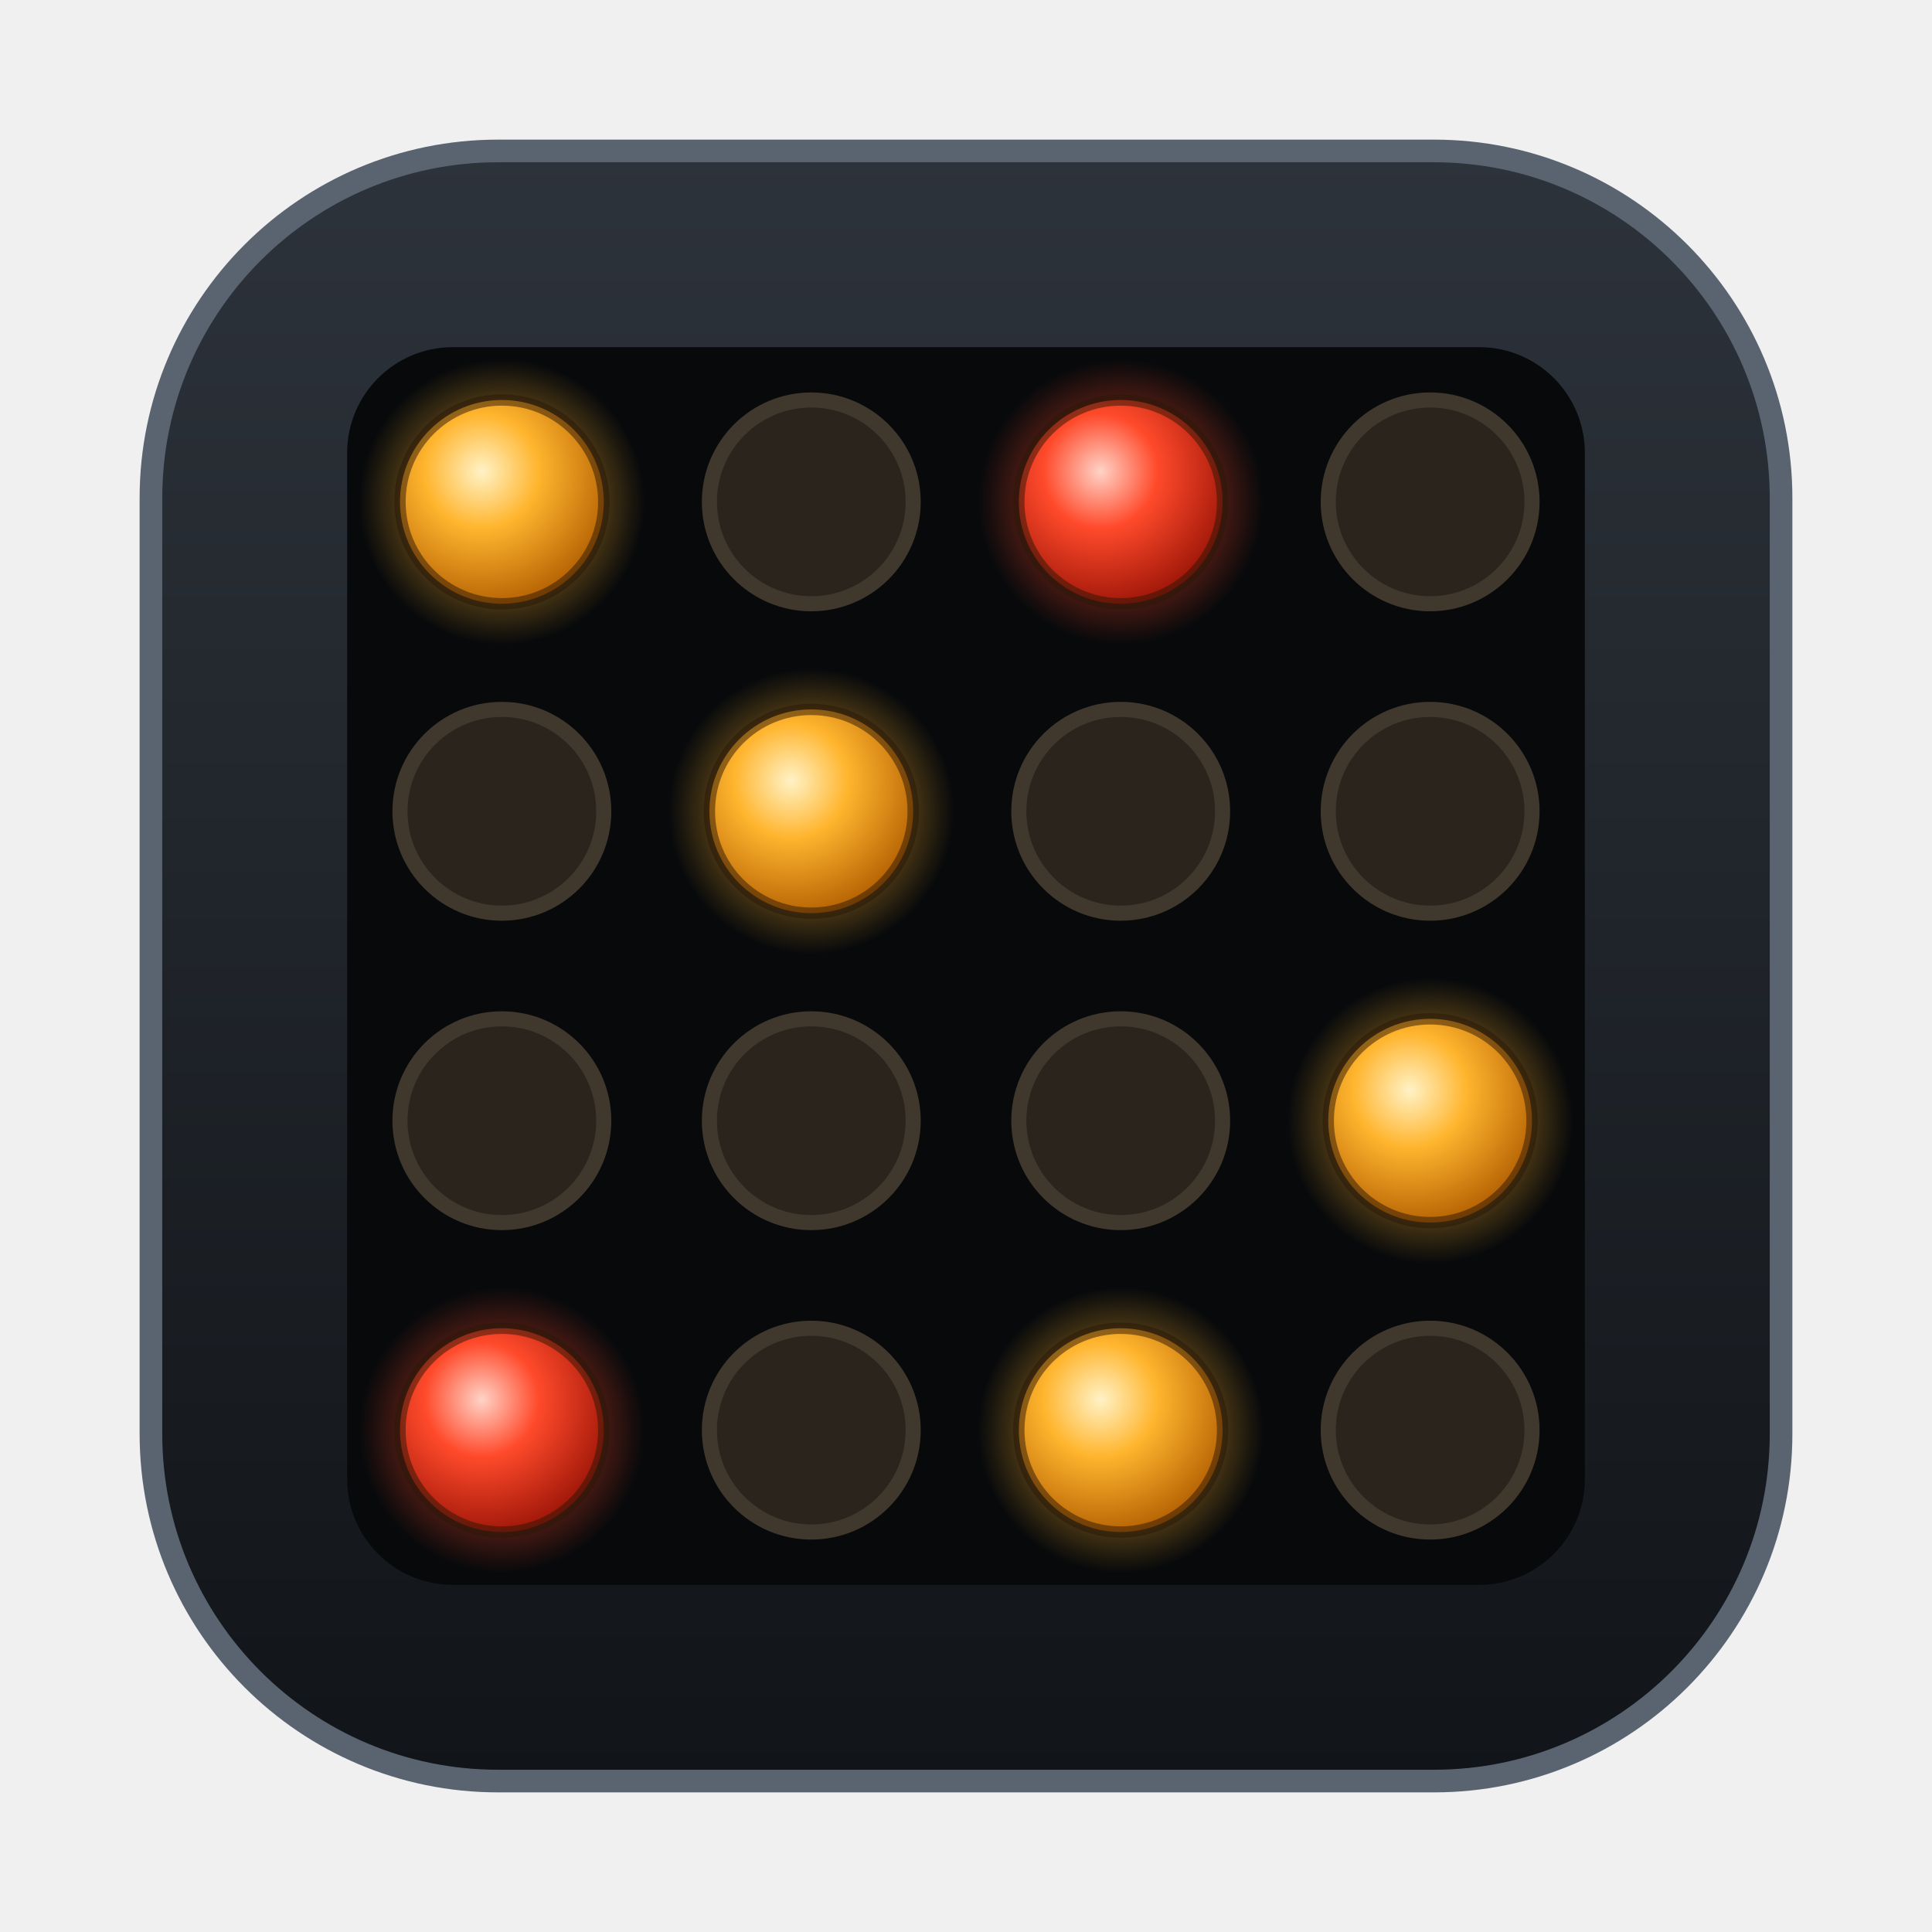
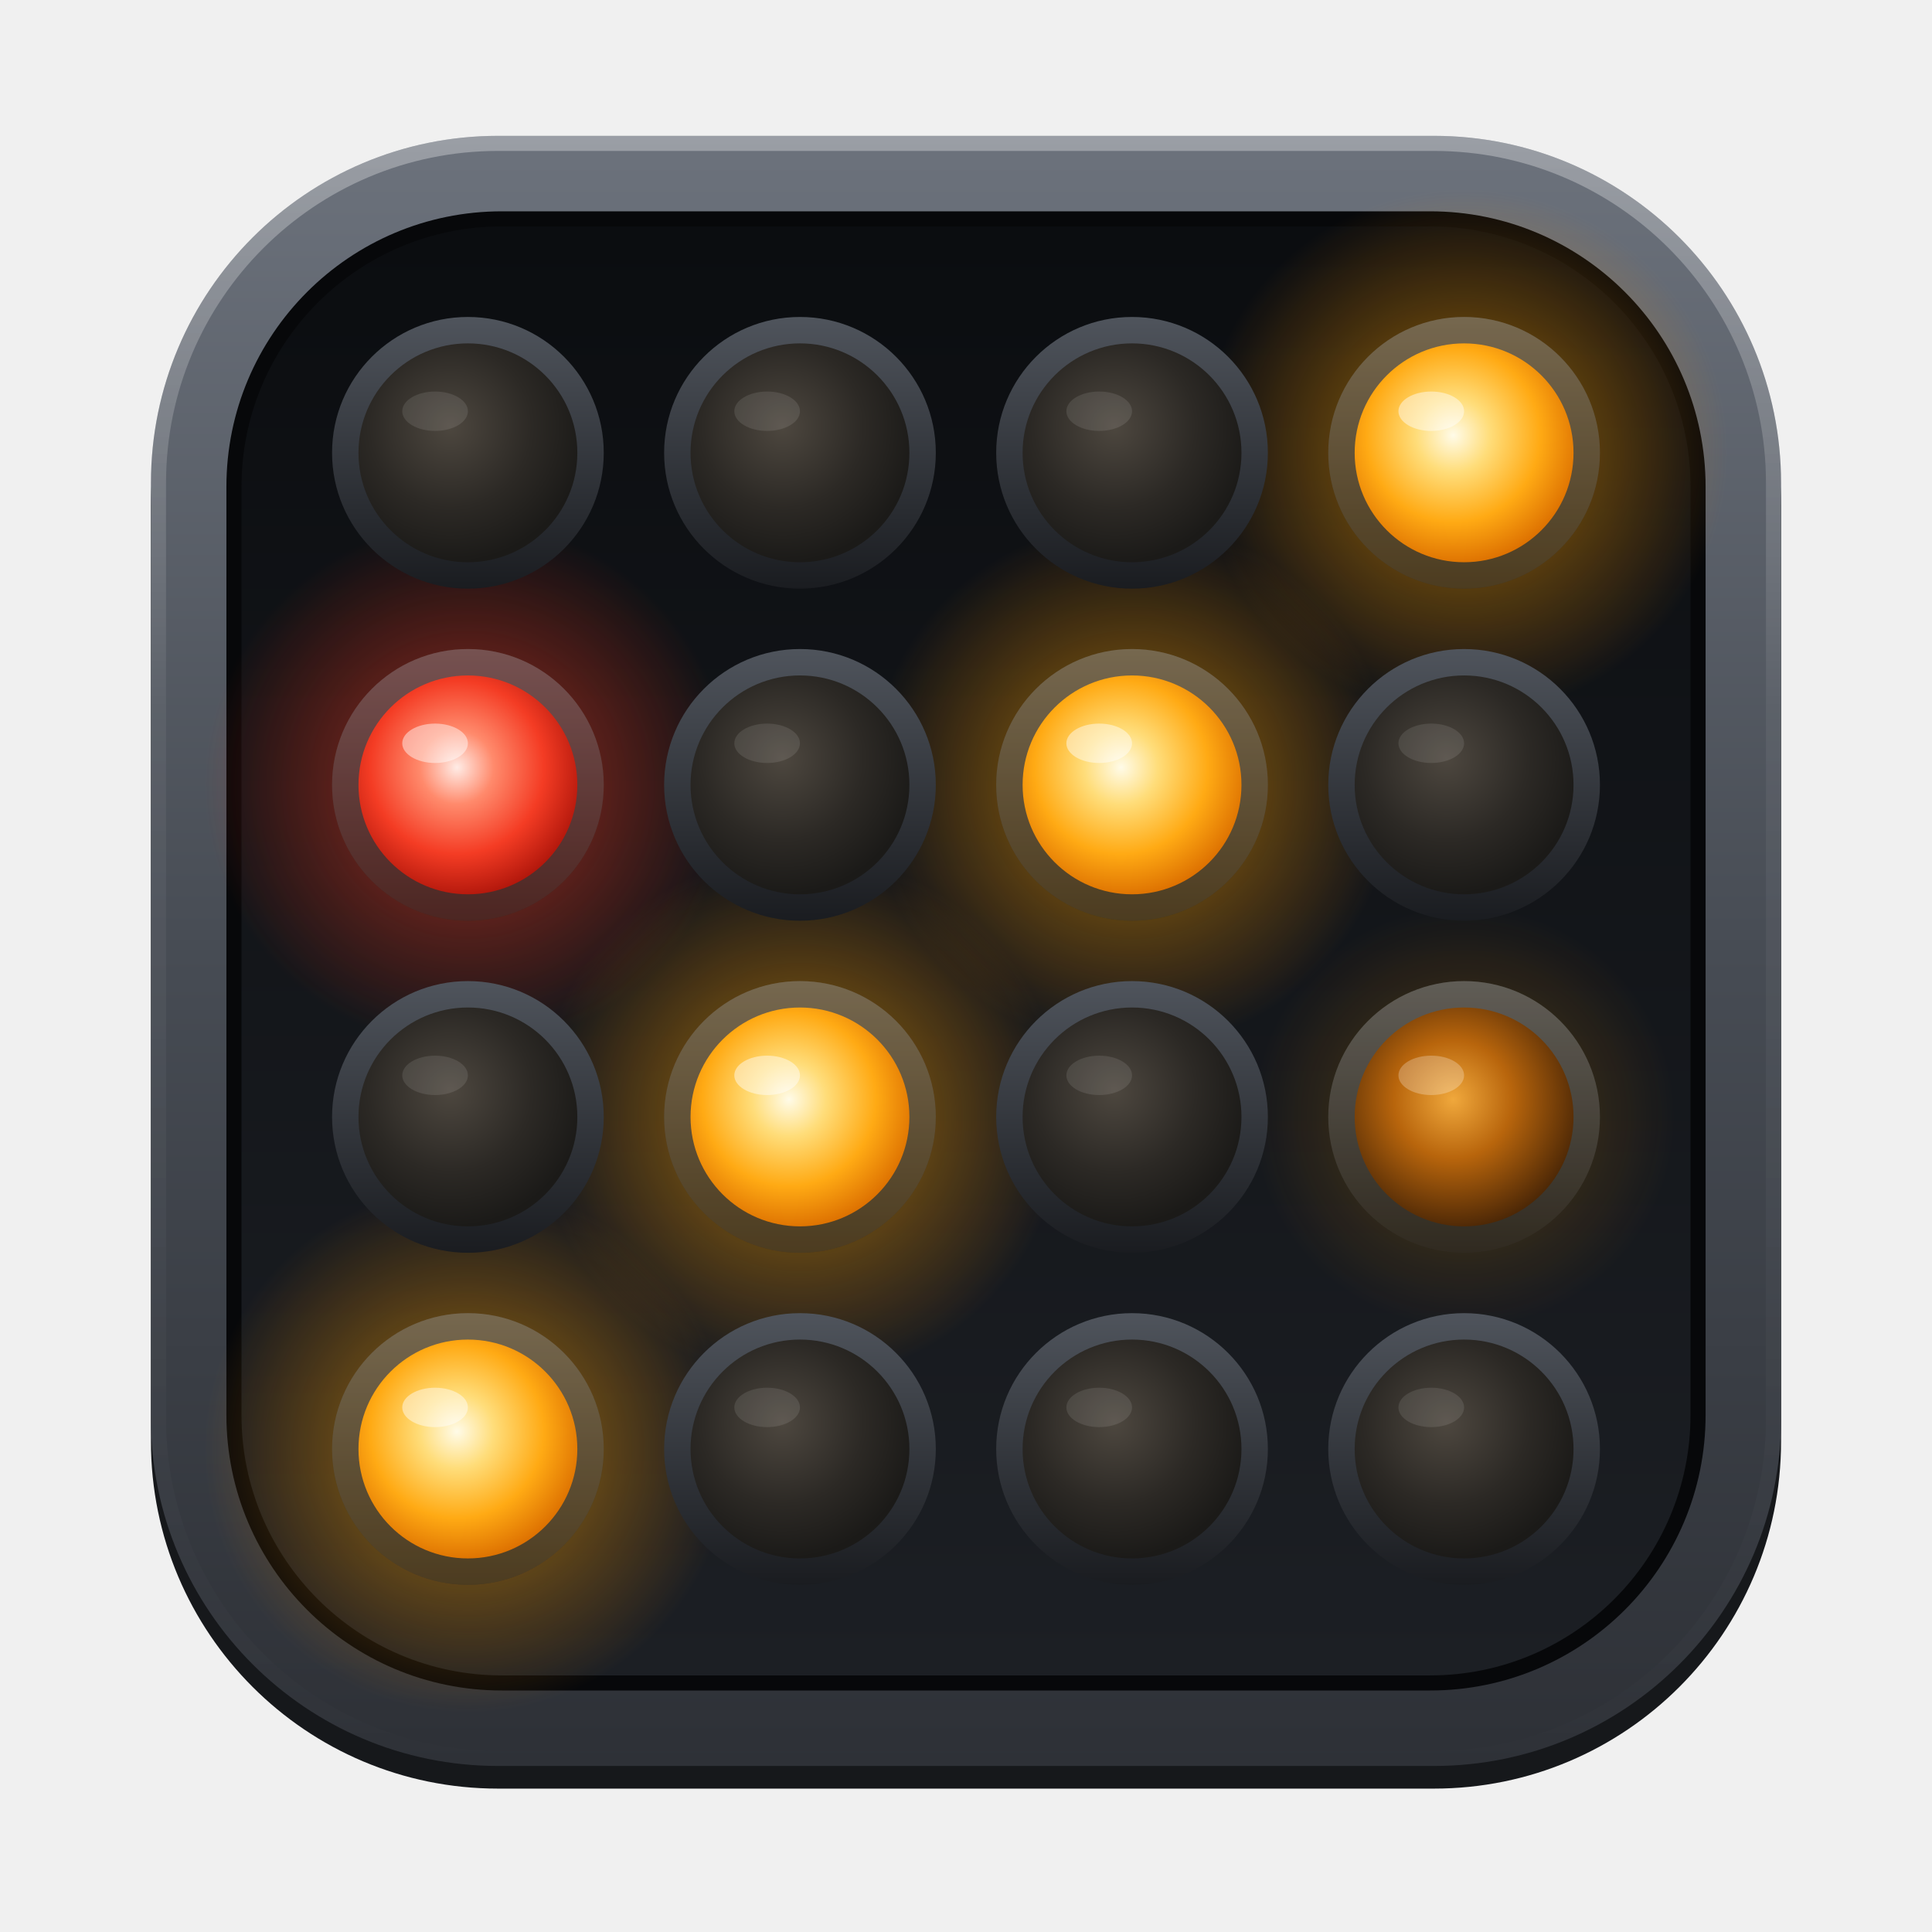
<svg xmlns="http://www.w3.org/2000/svg" viewBox="0 0 1024 1024" width="1024" height="1024">
  <defs>
-     <linearGradient id="tile" x1="0" y1="0" x2="0" y2="1">
-       <stop offset="0" stop-color="#2d333b" />
-       <stop offset="1" stop-color="#111418" />
+     <linearGradient id="frame" x1="0" y1="0" x2="0" y2="1">
+       <stop offset="0" stop-color="#6b717b" />
+       <stop offset="0.5" stop-color="#474c54" />
+       <stop offset="1" stop-color="#2e3137" />
    </linearGradient>
-     <radialGradient id="amber" cx="0.4" cy="0.35" r="0.7">
-       <stop offset="0" stop-color="#fff2c6" />
-       <stop offset="0.4" stop-color="#ffb52e" />
-       <stop offset="1" stop-color="#b05c00" />
+     <linearGradient id="rim" x1="0" y1="0" x2="0" y2="1">
+       <stop offset="0" stop-color="#ffffff" stop-opacity="0.32" />
+       <stop offset="0.35" stop-color="#ffffff" stop-opacity="0.06" />
+       <stop offset="1" stop-color="#ffffff" stop-opacity="0" />
+     </linearGradient>
+     <linearGradient id="panel" x1="0" y1="0" x2="0" y2="1">
+       <stop offset="0" stop-color="#0b0d10" />
+       <stop offset="1" stop-color="#1c1f24" />
+     </linearGradient>
+     <linearGradient id="bezel" x1="0" y1="0" x2="0" y2="1">
+       <stop offset="0" stop-color="#4f545c" />
+       <stop offset="1" stop-color="#1a1c20" />
+     </linearGradient>
+     <radialGradient id="off" cx="0.42" cy="0.38" r="0.62">
+       <stop offset="0" stop-color="#4d473f" />
+       <stop offset="0.6" stop-color="#2c2925" />
+       <stop offset="1" stop-color="#1b1a18" />
    </radialGradient>
-     <radialGradient id="red" cx="0.4" cy="0.35" r="0.7">
-       <stop offset="0" stop-color="#ffd3c7" />
-       <stop offset="0.4" stop-color="#ff4a2b" />
-       <stop offset="1" stop-color="#981306" />
+     <radialGradient id="amber" cx="0.45" cy="0.42" r="0.6">
+       <stop offset="0" stop-color="#fffbe8" />
+       <stop offset="0.28" stop-color="#ffdd7a" />
+       <stop offset="0.66" stop-color="#ffaa14" />
+       <stop offset="1" stop-color="#dc6f00" />
    </radialGradient>
-     <radialGradient id="amber-glow">
-       <stop offset="0.5" stop-color="#ffb52e" stop-opacity="0.45" />
-       <stop offset="1" stop-color="#ffb52e" stop-opacity="0" />
+     <radialGradient id="red" cx="0.45" cy="0.42" r="0.6">
+       <stop offset="0" stop-color="#ffece6" />
+       <stop offset="0.28" stop-color="#ff8a6c" />
+       <stop offset="0.66" stop-color="#f43c24" />
+       <stop offset="1" stop-color="#b0160b" />
    </radialGradient>
-     <radialGradient id="red-glow">
-       <stop offset="0.5" stop-color="#ff4a2b" stop-opacity="0.45" />
-       <stop offset="1" stop-color="#ff4a2b" stop-opacity="0" />
+     <radialGradient id="dim" cx="0.45" cy="0.42" r="0.6">
+       <stop offset="0" stop-color="#f0a83c" />
+       <stop offset="0.45" stop-color="#b8650c" />
+       <stop offset="1" stop-color="#4a2606" />
+     </radialGradient>
+     <radialGradient id="amberGlow" cx="0.5" cy="0.5" r="0.5">
+       <stop offset="0" stop-color="#ffb020" stop-opacity="0.75" />
+       <stop offset="0.5" stop-color="#ffa000" stop-opacity="0.3" />
+       <stop offset="1" stop-color="#ff9000" stop-opacity="0" />
+     </radialGradient>
+     <radialGradient id="redGlow" cx="0.5" cy="0.5" r="0.5">
+       <stop offset="0" stop-color="#ff5030" stop-opacity="0.75" />
+       <stop offset="0.5" stop-color="#ff3a20" stop-opacity="0.3" />
+       <stop offset="1" stop-color="#ff3010" stop-opacity="0" />
    </radialGradient>
  </defs>
-   <rect x="80" y="80" width="864" height="864" rx="184" fill="url(#tile)" stroke="#5a6470" stroke-width="12" />
-   <rect x="184" y="184" width="656" height="656" rx="56" fill="#07090b" />
-   <g fill="#2a241d" stroke="#40382d" stroke-width="8">
-     <circle cx="430" cy="266" r="54" />
-     <circle cx="758" cy="266" r="54" />
-     <circle cx="266" cy="430" r="54" />
-     <circle cx="594" cy="430" r="54" />
-     <circle cx="758" cy="430" r="54" />
-     <circle cx="266" cy="594" r="54" />
-     <circle cx="430" cy="594" r="54" />
-     <circle cx="594" cy="594" r="54" />
-     <circle cx="430" cy="758" r="54" />
-     <circle cx="758" cy="758" r="54" />
-   </g>
-   <g>
-     <circle cx="266" cy="266" r="76" fill="url(#amber-glow)" />
-     <circle cx="594" cy="266" r="76" fill="url(#red-glow)" />
-     <circle cx="430" cy="430" r="76" fill="url(#amber-glow)" />
-     <circle cx="758" cy="594" r="76" fill="url(#amber-glow)" />
-     <circle cx="266" cy="758" r="76" fill="url(#red-glow)" />
-     <circle cx="594" cy="758" r="76" fill="url(#amber-glow)" />
-   </g>
-   <g stroke="#2a1606" stroke-width="6" stroke-opacity="0.5">
-     <circle cx="266" cy="266" r="54" fill="url(#amber)" />
-     <circle cx="594" cy="266" r="54" fill="url(#red)" />
-     <circle cx="430" cy="430" r="54" fill="url(#amber)" />
-     <circle cx="758" cy="594" r="54" fill="url(#amber)" />
-     <circle cx="266" cy="758" r="54" fill="url(#red)" />
-     <circle cx="594" cy="758" r="54" fill="url(#amber)" />
-   </g>
+   <rect x="80" y="84" width="864" height="864" rx="184" ry="184" fill="#16181b" />
+   <rect x="80" y="72" width="864" height="864" rx="184" ry="184" fill="url(#frame)" />
+   <rect x="80" y="72" width="864" height="864" rx="184" ry="184" fill="url(#rim)" />
+   <rect x="88" y="80" width="848" height="848" rx="176" ry="176" fill="url(#frame)" />
+   <rect x="120" y="112" width="784" height="784" rx="146" ry="146" fill="#07080a" />
+   <rect x="128" y="120" width="768" height="768" rx="138" ry="138" fill="url(#panel)" />
+   <circle cx="776" cy="240" r="140" fill="url(#amberGlow)" />
+   <circle cx="248" cy="416" r="140" fill="url(#redGlow)" />
+   <circle cx="600" cy="416" r="140" fill="url(#amberGlow)" />
+   <circle cx="424" cy="592" r="140" fill="url(#amberGlow)" />
+   <circle cx="776" cy="592" r="112" fill="url(#amberGlow)" fill-opacity="0.45" />
+   <circle cx="248" cy="768" r="140" fill="url(#amberGlow)" />
+   <circle cx="248" cy="240" r="72" fill="url(#bezel)" />
+   <circle cx="248" cy="240" r="58" fill="url(#off)" />
+   <ellipse cx="230.6" cy="217.96" rx="17.4" ry="10.44" fill="#ffffff" fill-opacity="0.1" />
+   <circle cx="424" cy="240" r="72" fill="url(#bezel)" />
+   <circle cx="424" cy="240" r="58" fill="url(#off)" />
+   <ellipse cx="406.6" cy="217.96" rx="17.4" ry="10.44" fill="#ffffff" fill-opacity="0.1" />
+   <circle cx="600" cy="240" r="72" fill="url(#bezel)" />
+   <circle cx="600" cy="240" r="58" fill="url(#off)" />
+   <ellipse cx="582.6" cy="217.96" rx="17.4" ry="10.44" fill="#ffffff" fill-opacity="0.1" />
+   <circle cx="776" cy="240" r="72" fill="url(#bezel)" />
+   <circle cx="776" cy="240" r="72" fill="#ffb020" fill-opacity="0.22" />
+   <circle cx="776" cy="240" r="58" fill="url(#amber)" />
+   <ellipse cx="758.6" cy="217.96" rx="17.4" ry="10.44" fill="#ffffff" fill-opacity="0.45" />
+   <circle cx="248" cy="416" r="72" fill="url(#bezel)" />
+   <circle cx="248" cy="416" r="72" fill="#ff4a2a" fill-opacity="0.22" />
+   <circle cx="248" cy="416" r="58" fill="url(#red)" />
+   <ellipse cx="230.6" cy="393.96" rx="17.4" ry="10.44" fill="#ffffff" fill-opacity="0.45" />
+   <circle cx="424" cy="416" r="72" fill="url(#bezel)" />
+   <circle cx="424" cy="416" r="58" fill="url(#off)" />
+   <ellipse cx="406.6" cy="393.96" rx="17.4" ry="10.44" fill="#ffffff" fill-opacity="0.1" />
+   <circle cx="600" cy="416" r="72" fill="url(#bezel)" />
+   <circle cx="600" cy="416" r="72" fill="#ffb020" fill-opacity="0.22" />
+   <circle cx="600" cy="416" r="58" fill="url(#amber)" />
+   <ellipse cx="582.6" cy="393.96" rx="17.4" ry="10.44" fill="#ffffff" fill-opacity="0.45" />
+   <circle cx="776" cy="416" r="72" fill="url(#bezel)" />
+   <circle cx="776" cy="416" r="58" fill="url(#off)" />
+   <ellipse cx="758.6" cy="393.96" rx="17.4" ry="10.44" fill="#ffffff" fill-opacity="0.1" />
+   <circle cx="248" cy="592" r="72" fill="url(#bezel)" />
+   <circle cx="248" cy="592" r="58" fill="url(#off)" />
+   <ellipse cx="230.6" cy="569.96" rx="17.4" ry="10.44" fill="#ffffff" fill-opacity="0.1" />
+   <circle cx="424" cy="592" r="72" fill="url(#bezel)" />
+   <circle cx="424" cy="592" r="72" fill="#ffb020" fill-opacity="0.22" />
+   <circle cx="424" cy="592" r="58" fill="url(#amber)" />
+   <ellipse cx="406.6" cy="569.96" rx="17.4" ry="10.44" fill="#ffffff" fill-opacity="0.45" />
+   <circle cx="600" cy="592" r="72" fill="url(#bezel)" />
+   <circle cx="600" cy="592" r="58" fill="url(#off)" />
+   <ellipse cx="582.6" cy="569.96" rx="17.4" ry="10.44" fill="#ffffff" fill-opacity="0.1" />
+   <circle cx="776" cy="592" r="72" fill="url(#bezel)" />
+   <circle cx="776" cy="592" r="72" fill="#ffb020" fill-opacity="0.1" />
+   <circle cx="776" cy="592" r="58" fill="url(#dim)" />
+   <ellipse cx="758.6" cy="569.96" rx="17.4" ry="10.44" fill="#ffffff" fill-opacity="0.25" />
+   <circle cx="248" cy="768" r="72" fill="url(#bezel)" />
+   <circle cx="248" cy="768" r="72" fill="#ffb020" fill-opacity="0.22" />
+   <circle cx="248" cy="768" r="58" fill="url(#amber)" />
+   <ellipse cx="230.6" cy="745.96" rx="17.4" ry="10.44" fill="#ffffff" fill-opacity="0.45" />
+   <circle cx="424" cy="768" r="72" fill="url(#bezel)" />
+   <circle cx="424" cy="768" r="58" fill="url(#off)" />
+   <ellipse cx="406.6" cy="745.96" rx="17.4" ry="10.44" fill="#ffffff" fill-opacity="0.1" />
+   <circle cx="600" cy="768" r="72" fill="url(#bezel)" />
+   <circle cx="600" cy="768" r="58" fill="url(#off)" />
+   <ellipse cx="582.6" cy="745.96" rx="17.4" ry="10.44" fill="#ffffff" fill-opacity="0.1" />
+   <circle cx="776" cy="768" r="72" fill="url(#bezel)" />
+   <circle cx="776" cy="768" r="58" fill="url(#off)" />
+   <ellipse cx="758.6" cy="745.96" rx="17.4" ry="10.44" fill="#ffffff" fill-opacity="0.1" />
</svg>
